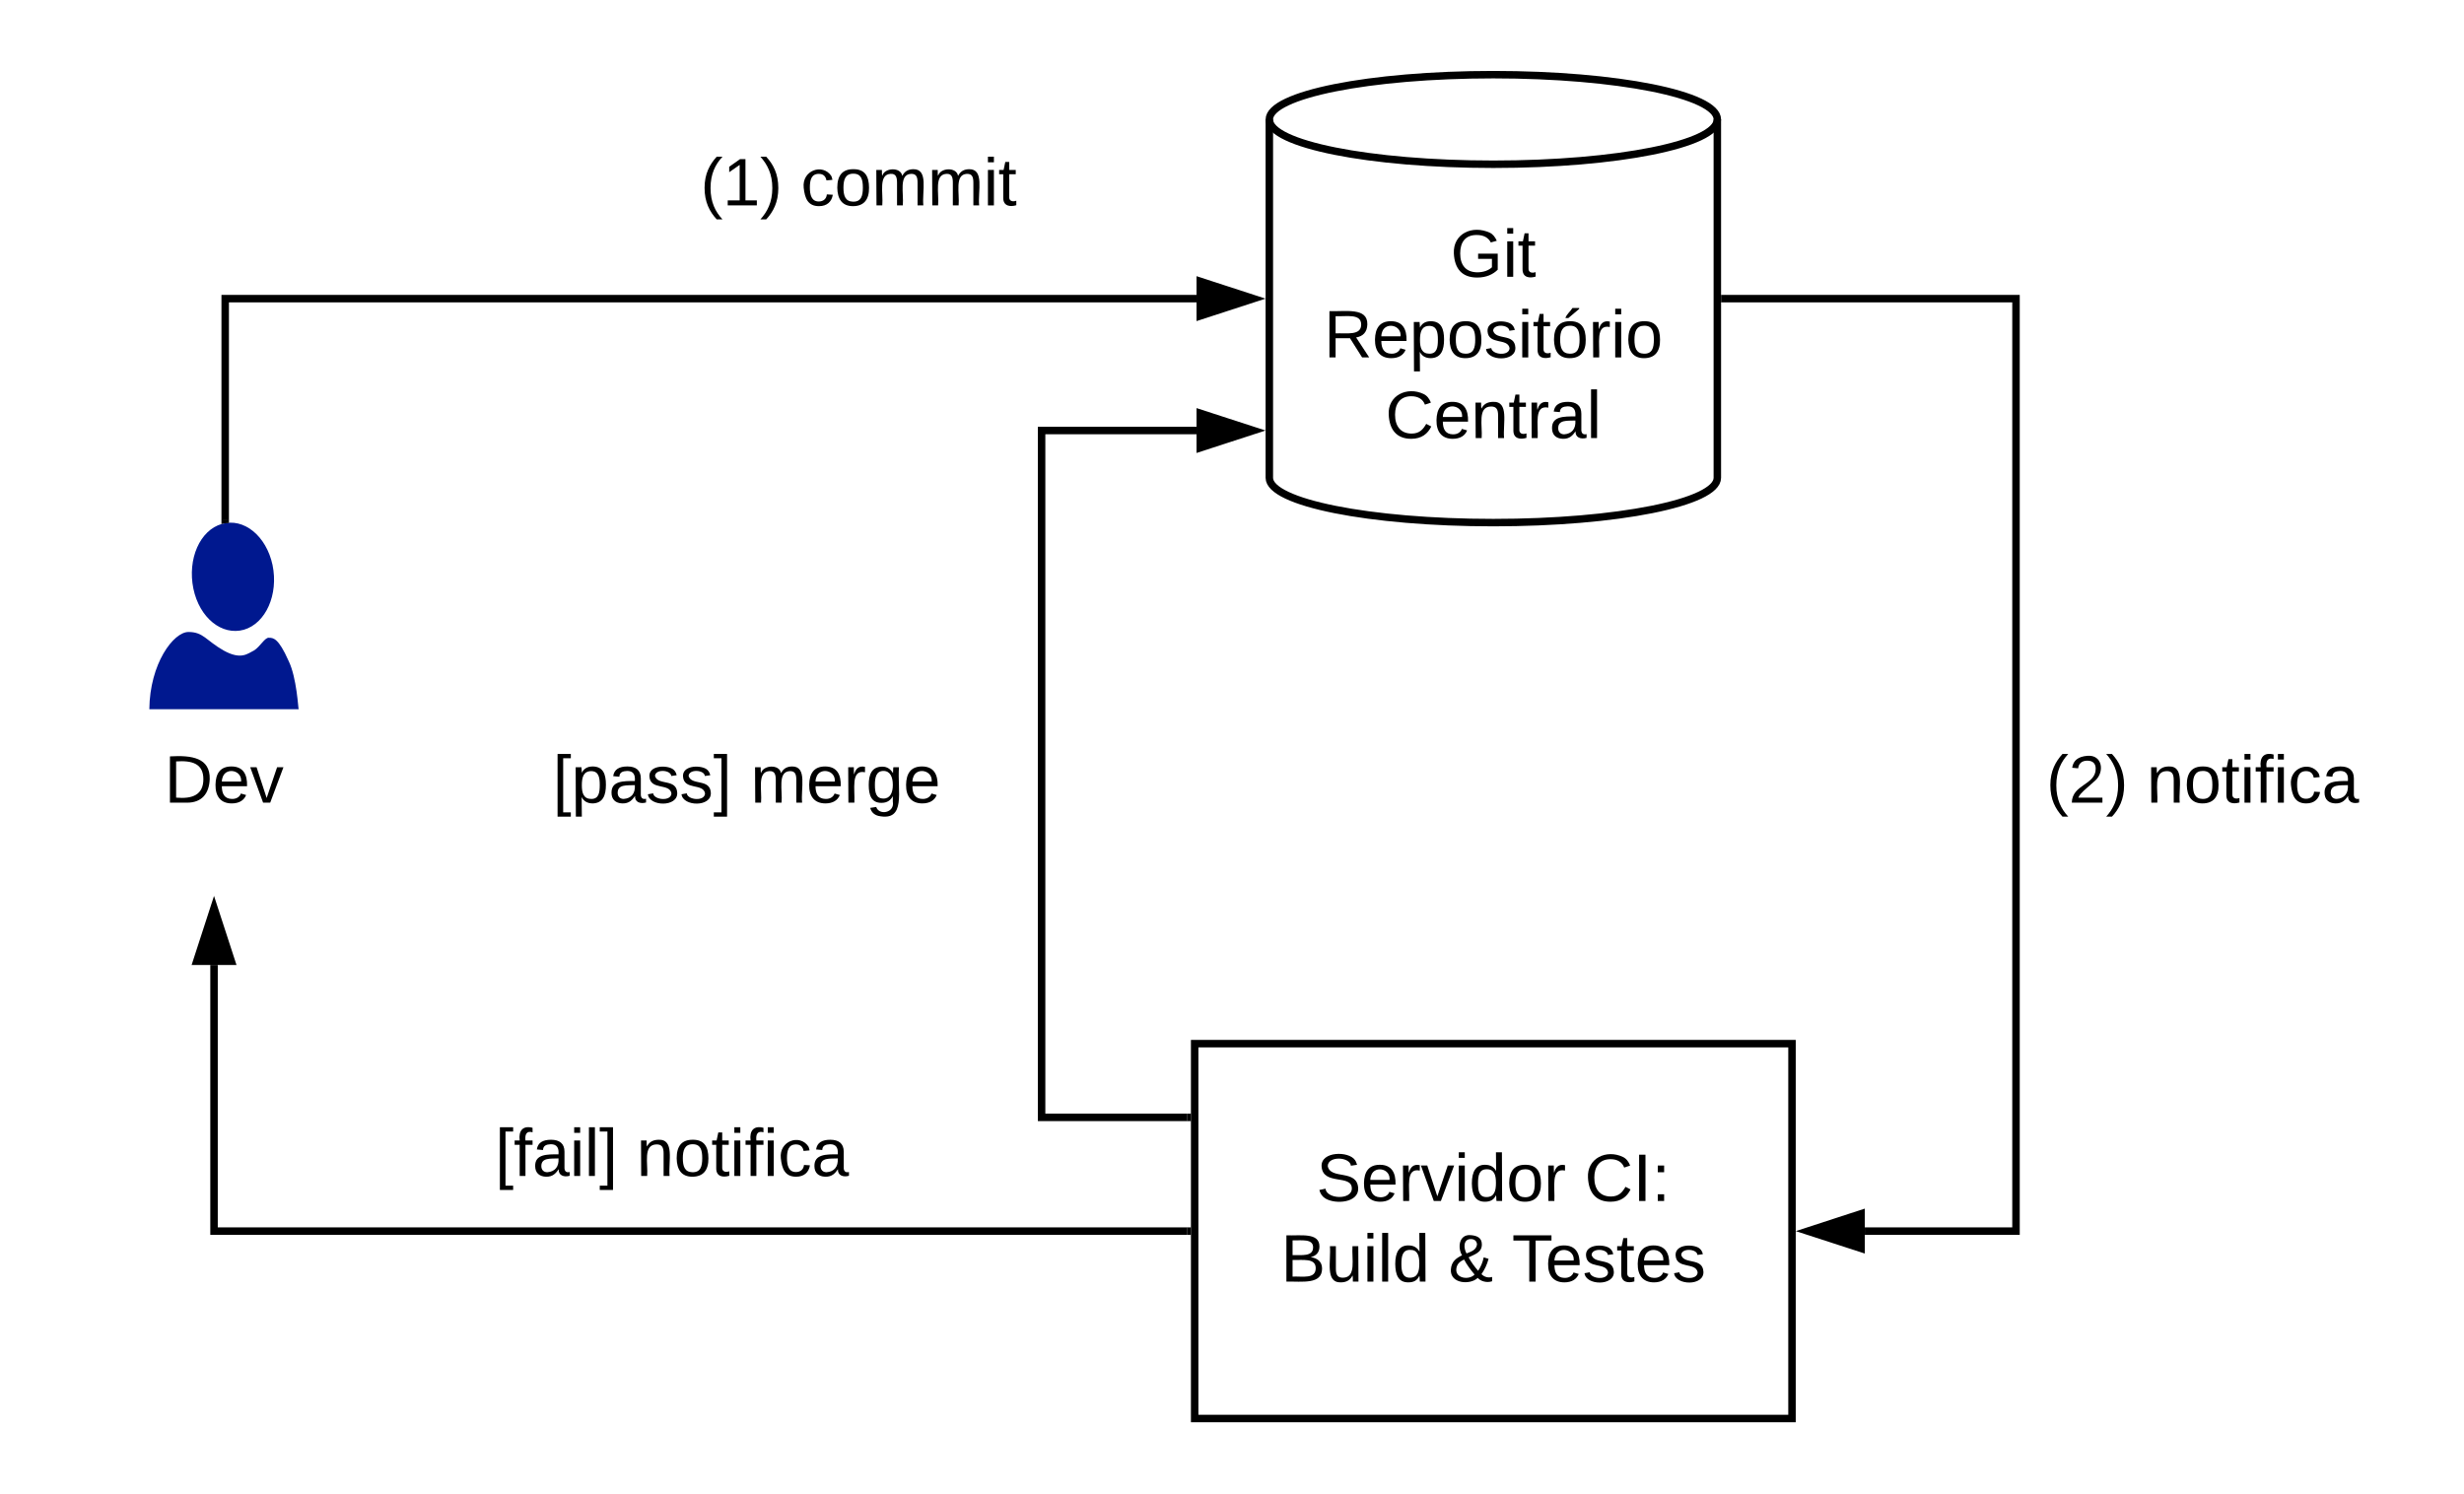
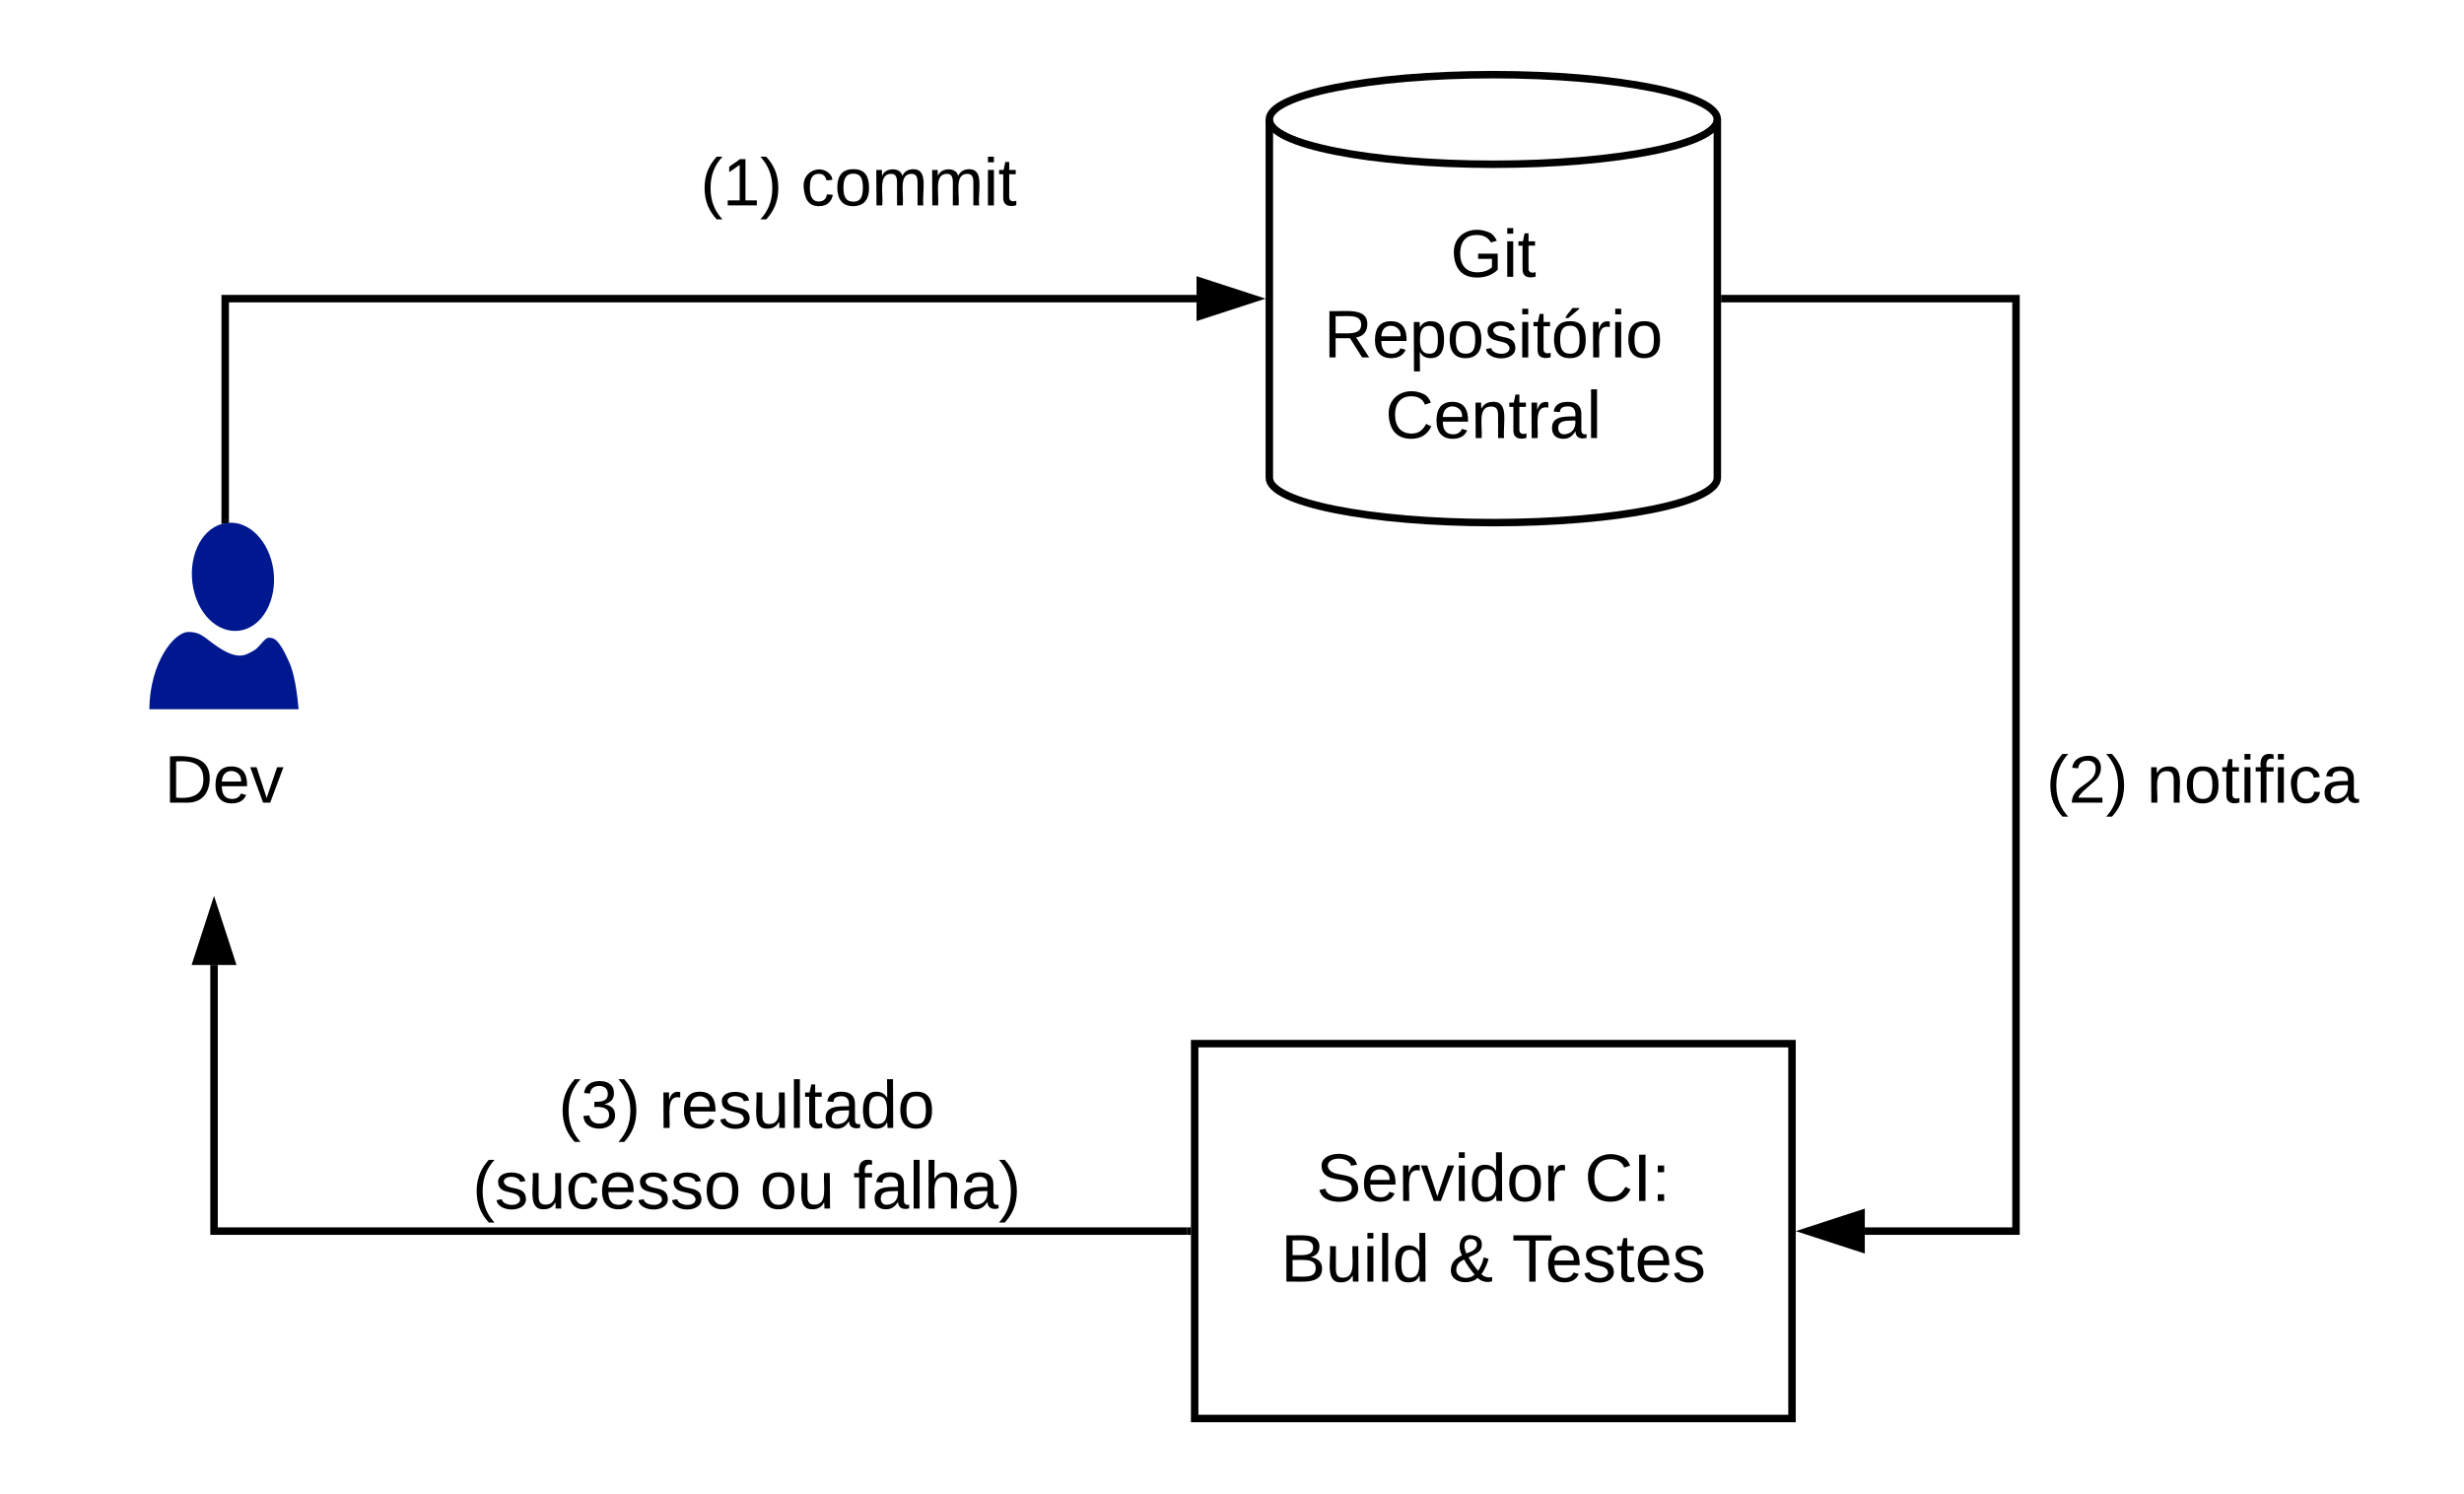
<svg xmlns="http://www.w3.org/2000/svg" xmlns:ns1="lucid" xmlns:xlink="http://www.w3.org/1999/xlink" width="660" height="400">
  <g transform="translate(-20 -80)" ns1:page-tab-id="0_0">
    <path d="M0 0h1870.4v1323.2H0z" fill="#fff" />
    <path d="M79.44 220.35c-5.88 1.65-9.28 9.4-7.64 17.35 1.64 7.85 7.64 12.65 13.52 11 5.88-1.7 9.32-9.45 7.68-17.35-1.68-7.8-7.68-12.7-13.56-11zM92.04 250.85c-1.08-.15-2.36 2.4-4 3.4-1.68.8-3.4 2.65-8.16 0-4.72-2.7-5.4-4.95-9.4-4.95S60.12 257.75 60 270h40c-.12 0-.48-8.45-2.72-13-2.68-6.05-4.08-6.15-5.24-6.15z" stroke="#000" stroke-opacity="0" fill="#00188f" />
    <path d="M40 260h80v60H40z" stroke="#000" stroke-opacity="0" stroke-width="2" fill="#fff" fill-opacity="0" />
    <use xlink:href="#a" transform="matrix(1,0,0,1,45,265) translate(19.025 30.025)" />
    <path d="M480 208c0 6.63-26.86 12-60 12s-60-5.37-60-12v-96c0-6.63 26.86-12 60-12s60 5.37 60 12z" stroke="#000" stroke-width="2" fill="#fff" />
    <path d="M480 112c0 6.63-26.86 12-60 12s-60-5.37-60-12" stroke="#000" stroke-width="2" fill="none" />
    <use xlink:href="#b" transform="matrix(1,0,0,1,365,129) translate(43.525 25.15)" />
    <use xlink:href="#c" transform="matrix(1,0,0,1,365,129) translate(9.6 46.75)" />
    <use xlink:href="#d" transform="matrix(1,0,0,1,365,129) translate(26.075 68.35)" />
    <path d="M80.32 219.18V160H340.5" stroke="#000" stroke-width="2" fill="none" />
    <path d="M81.32 220.1l-1.3.1-.58.15-.12.05v-1.25h2z" />
    <path d="M355.76 160l-14.26 4.64v-9.28z" stroke="#000" stroke-width="2" />
    <path d="M200 100h100v60H200z" stroke="#000" stroke-opacity="0" stroke-width="2" fill="#fff" fill-opacity="0" />
    <use xlink:href="#e" transform="matrix(1,0,0,1,205,105) translate(2.625 30.025)" />
    <use xlink:href="#f" transform="matrix(1,0,0,1,205,105) translate(29.525 30.025)" />
    <path d="M340 359.58h160V460H340z" stroke="#000" stroke-width="2" fill="#fff" />
    <use xlink:href="#g" transform="matrix(1,0,0,1,345,364.5796) translate(27.6 37.15)" />
    <use xlink:href="#h" transform="matrix(1,0,0,1,345,364.5796) translate(99.45 37.15)" />
    <use xlink:href="#i" transform="matrix(1,0,0,1,345,364.5796) translate(18.075 58.75)" />
    <use xlink:href="#j" transform="matrix(1,0,0,1,345,364.5796) translate(62.975 58.75)" />
    <use xlink:href="#k" transform="matrix(1,0,0,1,345,364.5796) translate(79.975 58.75)" />
    <path d="M560 260h100v60H560z" stroke="#000" stroke-opacity="0" stroke-width="2" fill="#fff" fill-opacity="0" />
    <use xlink:href="#l" transform="matrix(1,0,0,1,565,265) translate(3.1 30.025)" />
    <use xlink:href="#m" transform="matrix(1,0,0,1,565,265) translate(30 30.025)" />
    <path d="M338 409.8H77.33v-71.3" stroke="#000" stroke-width="2" fill="none" />
    <path d="M339 410.8h-1.03v-2H339z" />
    <path d="M77.33 323.24l4.64 14.26H72.7z" stroke="#000" stroke-width="2" />
-     <path d="M140 360h120v60H140z" stroke="#000" stroke-opacity="0" stroke-width="2" fill="#fff" fill-opacity="0" />
-     <use xlink:href="#n" transform="matrix(1,0,0,1,145,365) translate(7.6 30.025)" />
-     <use xlink:href="#m" transform="matrix(1,0,0,1,145,365) translate(45.5 30.025)" />
+     <path d="M140 352.6h160v74.8H140z" stroke="#000" stroke-opacity="0" stroke-width="2" fill="#fff" fill-opacity="0" />
+     <g>
+       <use xlink:href="#n" transform="matrix(1,0,0,1,145,357.6) translate(24.6 24.55625)" />
+       <use xlink:href="#o" transform="matrix(1,0,0,1,145,357.6) translate(51.5 24.55625)" />
+       <use xlink:href="#p" transform="matrix(1,0,0,1,145,357.6) translate(1.575 46.15625)" />
+       <use xlink:href="#q" transform="matrix(1,0,0,1,145,357.6) translate(78.525 46.15625)" />
+       <use xlink:href="#r" transform="matrix(1,0,0,1,145,357.6) translate(103.525 46.15625)" />
+     </g>
    <path d="M482 160h78v249.8h-40.5" stroke="#000" stroke-width="2" fill="none" />
    <path d="M482.03 161H481v-2h1.03z" />
    <path d="M504.24 409.8l14.26-4.65v9.28z" stroke="#000" stroke-width="2" />
-     <path d="M338 379.33h-39v-184h41.5" stroke="#000" stroke-width="2" fill="none" />
-     <path d="M339 380.33h-1.03v-2H339z" />
-     <path d="M355.76 195.33l-14.26 4.64v-9.27z" stroke="#000" stroke-width="2" />
-     <path d="M160 260h120v60H160z" stroke="#000" stroke-opacity="0" stroke-width="2" fill="#fff" fill-opacity="0" />
-     <g>
-       <use xlink:href="#o" transform="matrix(1,0,0,1,165,265) translate(3.05 30.025)" />
-       <use xlink:href="#p" transform="matrix(1,0,0,1,165,265) translate(56.05 30.025)" />
-     </g>
    <defs>
-       <path d="M30-248c118-7 216 8 213 122C240-48 200 0 122 0H30v-248zM63-27c89 8 146-16 146-99s-60-101-146-95v194" id="q" />
-       <path d="M100-194c63 0 86 42 84 106H49c0 40 14 67 53 68 26 1 43-12 49-29l28 8c-11 28-37 45-77 45C44 4 14-33 15-96c1-61 26-98 85-98zm52 81c6-60-76-77-97-28-3 7-6 17-6 28h103" id="r" />
-       <path d="M108 0H70L1-190h34L89-25l56-165h34" id="s" />
+       <path d="M30-248c118-7 216 8 213 122C240-48 200 0 122 0H30v-248zM63-27c89 8 146-16 146-99s-60-101-146-95v194" id="s" />
+       <path d="M100-194c63 0 86 42 84 106H49c0 40 14 67 53 68 26 1 43-12 49-29l28 8c-11 28-37 45-77 45C44 4 14-33 15-96c1-61 26-98 85-98zm52 81c6-60-76-77-97-28-3 7-6 17-6 28h103" id="t" />
+       <path d="M108 0H70L1-190h34L89-25l56-165h34" id="u" />
      <g id="a">
-         <use transform="matrix(0.05,0,0,0.05,0,0)" xlink:href="#q" />
-         <use transform="matrix(0.05,0,0,0.05,12.95,0)" xlink:href="#r" />
-         <use transform="matrix(0.05,0,0,0.05,22.95,0)" xlink:href="#s" />
-       </g>
-       <path d="M143 4C61 4 22-44 18-125c-5-107 100-154 193-111 17 8 29 25 37 43l-32 9c-13-25-37-40-76-40-61 0-88 39-88 99 0 61 29 100 91 101 35 0 62-11 79-27v-45h-74v-28h105v86C228-13 192 4 143 4" id="t" />
-       <path d="M24-231v-30h32v30H24zM24 0v-190h32V0H24" id="u" />
-       <path d="M59-47c-2 24 18 29 38 22v24C64 9 27 4 27-40v-127H5v-23h24l9-43h21v43h35v23H59v120" id="v" />
+         <use transform="matrix(0.05,0,0,0.05,0,0)" xlink:href="#s" />
+         <use transform="matrix(0.05,0,0,0.05,12.95,0)" xlink:href="#t" />
+         <use transform="matrix(0.05,0,0,0.05,22.95,0)" xlink:href="#u" />
+       </g>
+       <path d="M143 4C61 4 22-44 18-125c-5-107 100-154 193-111 17 8 29 25 37 43l-32 9c-13-25-37-40-76-40-61 0-88 39-88 99 0 61 29 100 91 101 35 0 62-11 79-27v-45h-74v-28h105v86C228-13 192 4 143 4" id="v" />
+       <path d="M24-231v-30h32v30H24zM24 0v-190h32V0H24" id="w" />
+       <path d="M59-47c-2 24 18 29 38 22v24C64 9 27 4 27-40v-127H5v-23h24l9-43h21v43h35v23H59v120" id="x" />
      <g id="b">
-         <use transform="matrix(0.05,0,0,0.05,0,0)" xlink:href="#t" />
-         <use transform="matrix(0.05,0,0,0.05,14,0)" xlink:href="#u" />
-         <use transform="matrix(0.05,0,0,0.05,17.95,0)" xlink:href="#v" />
-       </g>
-       <path d="M233-177c-1 41-23 64-60 70L243 0h-38l-65-103H63V0H30v-248c88 3 205-21 203 71zM63-129c60-2 137 13 137-47 0-61-80-42-137-45v92" id="w" />
-       <path d="M115-194c55 1 70 41 70 98S169 2 115 4C84 4 66-9 55-30l1 105H24l-1-265h31l2 30c10-21 28-34 59-34zm-8 174c40 0 45-34 45-75s-6-73-45-74c-42 0-51 32-51 76 0 43 10 73 51 73" id="x" />
-       <path d="M100-194c62-1 85 37 85 99 1 63-27 99-86 99S16-35 15-95c0-66 28-99 85-99zM99-20c44 1 53-31 53-75 0-43-8-75-51-75s-53 32-53 75 10 74 51 75" id="y" />
-       <path d="M135-143c-3-34-86-38-87 0 15 53 115 12 119 90S17 21 10-45l28-5c4 36 97 45 98 0-10-56-113-15-118-90-4-57 82-63 122-42 12 7 21 19 24 35" id="z" />
-       <path d="M100-194c62-1 85 37 85 99 1 63-27 99-86 99S16-35 15-95c0-66 28-99 85-99zM99-20c44 1 53-31 53-75 0-43-8-75-51-75s-53 32-53 75 10 74 51 75zM76-211c8-23 27-35 38-54h36v5l-58 49H76" id="A" />
-       <path d="M114-163C36-179 61-72 57 0H25l-1-190h30c1 12-1 29 2 39 6-27 23-49 58-41v29" id="B" />
+         <use transform="matrix(0.05,0,0,0.05,0,0)" xlink:href="#v" />
+         <use transform="matrix(0.05,0,0,0.05,14,0)" xlink:href="#w" />
+         <use transform="matrix(0.05,0,0,0.05,17.95,0)" xlink:href="#x" />
+       </g>
+       <path d="M233-177c-1 41-23 64-60 70L243 0h-38l-65-103H63V0H30v-248c88 3 205-21 203 71zM63-129c60-2 137 13 137-47 0-61-80-42-137-45v92" id="y" />
+       <path d="M115-194c55 1 70 41 70 98S169 2 115 4C84 4 66-9 55-30l1 105H24l-1-265h31l2 30c10-21 28-34 59-34zm-8 174c40 0 45-34 45-75s-6-73-45-74c-42 0-51 32-51 76 0 43 10 73 51 73" id="z" />
+       <path d="M100-194c62-1 85 37 85 99 1 63-27 99-86 99S16-35 15-95c0-66 28-99 85-99zM99-20c44 1 53-31 53-75 0-43-8-75-51-75s-53 32-53 75 10 74 51 75" id="A" />
+       <path d="M135-143c-3-34-86-38-87 0 15 53 115 12 119 90S17 21 10-45l28-5c4 36 97 45 98 0-10-56-113-15-118-90-4-57 82-63 122-42 12 7 21 19 24 35" id="B" />
+       <path d="M100-194c62-1 85 37 85 99 1 63-27 99-86 99S16-35 15-95c0-66 28-99 85-99zM99-20c44 1 53-31 53-75 0-43-8-75-51-75s-53 32-53 75 10 74 51 75zM76-211c8-23 27-35 38-54h36v5l-58 49H76" id="C" />
+       <path d="M114-163C36-179 61-72 57 0H25l-1-190h30c1 12-1 29 2 39 6-27 23-49 58-41v29" id="D" />
      <g id="c">
-         <use transform="matrix(0.05,0,0,0.05,0,0)" xlink:href="#w" />
-         <use transform="matrix(0.05,0,0,0.05,12.95,0)" xlink:href="#r" />
-         <use transform="matrix(0.05,0,0,0.05,22.95,0)" xlink:href="#x" />
-         <use transform="matrix(0.05,0,0,0.05,32.95,0)" xlink:href="#y" />
-         <use transform="matrix(0.05,0,0,0.05,42.95,0)" xlink:href="#z" />
-         <use transform="matrix(0.05,0,0,0.05,51.95,0)" xlink:href="#u" />
-         <use transform="matrix(0.05,0,0,0.05,55.9,0)" xlink:href="#v" />
-         <use transform="matrix(0.05,0,0,0.05,60.9,0)" xlink:href="#A" />
-         <use transform="matrix(0.05,0,0,0.05,70.9,0)" xlink:href="#B" />
-         <use transform="matrix(0.05,0,0,0.05,76.85,0)" xlink:href="#u" />
-         <use transform="matrix(0.05,0,0,0.05,80.8,0)" xlink:href="#y" />
-       </g>
-       <path d="M212-179c-10-28-35-45-73-45-59 0-87 40-87 99 0 60 29 101 89 101 43 0 62-24 78-52l27 14C228-24 195 4 139 4 59 4 22-46 18-125c-6-104 99-153 187-111 19 9 31 26 39 46" id="C" />
-       <path d="M117-194c89-4 53 116 60 194h-32v-121c0-31-8-49-39-48C34-167 62-67 57 0H25l-1-190h30c1 10-1 24 2 32 11-22 29-35 61-36" id="D" />
-       <path d="M141-36C126-15 110 5 73 4 37 3 15-17 15-53c-1-64 63-63 125-63 3-35-9-54-41-54-24 1-41 7-42 31l-33-3c5-37 33-52 76-52 45 0 72 20 72 64v82c-1 20 7 32 28 27v20c-31 9-61-2-59-35zM48-53c0 20 12 33 32 33 41-3 63-29 60-74-43 2-92-5-92 41" id="E" />
-       <path d="M24 0v-261h32V0H24" id="F" />
+         <use transform="matrix(0.05,0,0,0.05,0,0)" xlink:href="#y" />
+         <use transform="matrix(0.05,0,0,0.05,12.95,0)" xlink:href="#t" />
+         <use transform="matrix(0.05,0,0,0.05,22.95,0)" xlink:href="#z" />
+         <use transform="matrix(0.05,0,0,0.05,32.95,0)" xlink:href="#A" />
+         <use transform="matrix(0.05,0,0,0.05,42.95,0)" xlink:href="#B" />
+         <use transform="matrix(0.05,0,0,0.05,51.95,0)" xlink:href="#w" />
+         <use transform="matrix(0.05,0,0,0.05,55.9,0)" xlink:href="#x" />
+         <use transform="matrix(0.05,0,0,0.05,60.9,0)" xlink:href="#C" />
+         <use transform="matrix(0.05,0,0,0.05,70.9,0)" xlink:href="#D" />
+         <use transform="matrix(0.05,0,0,0.05,76.85,0)" xlink:href="#w" />
+         <use transform="matrix(0.05,0,0,0.05,80.8,0)" xlink:href="#A" />
+       </g>
+       <path d="M212-179c-10-28-35-45-73-45-59 0-87 40-87 99 0 60 29 101 89 101 43 0 62-24 78-52l27 14C228-24 195 4 139 4 59 4 22-46 18-125c-6-104 99-153 187-111 19 9 31 26 39 46" id="E" />
+       <path d="M117-194c89-4 53 116 60 194h-32v-121c0-31-8-49-39-48C34-167 62-67 57 0H25l-1-190h30c1 10-1 24 2 32 11-22 29-35 61-36" id="F" />
+       <path d="M141-36C126-15 110 5 73 4 37 3 15-17 15-53c-1-64 63-63 125-63 3-35-9-54-41-54-24 1-41 7-42 31l-33-3c5-37 33-52 76-52 45 0 72 20 72 64v82c-1 20 7 32 28 27v20c-31 9-61-2-59-35zM48-53c0 20 12 33 32 33 41-3 63-29 60-74-43 2-92-5-92 41" id="G" />
+       <path d="M24 0v-261h32V0H24" id="H" />
      <g id="d">
-         <use transform="matrix(0.05,0,0,0.05,0,0)" xlink:href="#C" />
-         <use transform="matrix(0.05,0,0,0.05,12.95,0)" xlink:href="#r" />
-         <use transform="matrix(0.05,0,0,0.05,22.95,0)" xlink:href="#D" />
-         <use transform="matrix(0.05,0,0,0.05,32.95,0)" xlink:href="#v" />
-         <use transform="matrix(0.05,0,0,0.05,37.95,0)" xlink:href="#B" />
-         <use transform="matrix(0.05,0,0,0.05,43.9,0)" xlink:href="#E" />
-         <use transform="matrix(0.05,0,0,0.05,53.9,0)" xlink:href="#F" />
-       </g>
-       <path d="M87 75C49 33 22-17 22-94c0-76 28-126 65-167h31c-38 41-64 92-64 168S80 34 118 75H87" id="G" />
-       <path d="M27 0v-27h64v-190l-56 39v-29l58-41h29v221h61V0H27" id="H" />
-       <path d="M33-261c38 41 65 92 65 168S71 34 33 75H2C39 34 66-17 66-93S39-220 2-261h31" id="I" />
+         <use transform="matrix(0.05,0,0,0.05,0,0)" xlink:href="#E" />
+         <use transform="matrix(0.05,0,0,0.05,12.95,0)" xlink:href="#t" />
+         <use transform="matrix(0.05,0,0,0.05,22.95,0)" xlink:href="#F" />
+         <use transform="matrix(0.05,0,0,0.05,32.95,0)" xlink:href="#x" />
+         <use transform="matrix(0.05,0,0,0.05,37.95,0)" xlink:href="#D" />
+         <use transform="matrix(0.05,0,0,0.05,43.9,0)" xlink:href="#G" />
+         <use transform="matrix(0.05,0,0,0.05,53.9,0)" xlink:href="#H" />
+       </g>
+       <path d="M87 75C49 33 22-17 22-94c0-76 28-126 65-167h31c-38 41-64 92-64 168S80 34 118 75H87" id="I" />
+       <path d="M27 0v-27h64v-190l-56 39v-29l58-41h29v221h61V0H27" id="J" />
+       <path d="M33-261c38 41 65 92 65 168S71 34 33 75H2C39 34 66-17 66-93S39-220 2-261h31" id="K" />
      <g id="e">
-         <use transform="matrix(0.05,0,0,0.05,0,0)" xlink:href="#G" />
-         <use transform="matrix(0.05,0,0,0.05,5.95,0)" xlink:href="#H" />
-         <use transform="matrix(0.05,0,0,0.05,15.95,0)" xlink:href="#I" />
-       </g>
-       <path d="M96-169c-40 0-48 33-48 73s9 75 48 75c24 0 41-14 43-38l32 2c-6 37-31 61-74 61-59 0-76-41-82-99-10-93 101-131 147-64 4 7 5 14 7 22l-32 3c-4-21-16-35-41-35" id="J" />
-       <path d="M210-169c-67 3-38 105-44 169h-31v-121c0-29-5-50-35-48C34-165 62-65 56 0H25l-1-190h30c1 10-1 24 2 32 10-44 99-50 107 0 11-21 27-35 58-36 85-2 47 119 55 194h-31v-121c0-29-5-49-35-48" id="K" />
+         <use transform="matrix(0.05,0,0,0.05,0,0)" xlink:href="#I" />
+         <use transform="matrix(0.05,0,0,0.05,5.95,0)" xlink:href="#J" />
+         <use transform="matrix(0.05,0,0,0.05,15.95,0)" xlink:href="#K" />
+       </g>
+       <path d="M96-169c-40 0-48 33-48 73s9 75 48 75c24 0 41-14 43-38l32 2c-6 37-31 61-74 61-59 0-76-41-82-99-10-93 101-131 147-64 4 7 5 14 7 22l-32 3c-4-21-16-35-41-35" id="L" />
+       <path d="M210-169c-67 3-38 105-44 169h-31v-121c0-29-5-50-35-48C34-165 62-65 56 0H25l-1-190h30c1 10-1 24 2 32 10-44 99-50 107 0 11-21 27-35 58-36 85-2 47 119 55 194h-31v-121c0-29-5-49-35-48" id="M" />
      <g id="f">
-         <use transform="matrix(0.05,0,0,0.05,0,0)" xlink:href="#J" />
-         <use transform="matrix(0.05,0,0,0.05,9,0)" xlink:href="#y" />
-         <use transform="matrix(0.05,0,0,0.05,19,0)" xlink:href="#K" />
-         <use transform="matrix(0.05,0,0,0.05,33.95,0)" xlink:href="#K" />
-         <use transform="matrix(0.05,0,0,0.05,48.9,0)" xlink:href="#u" />
-         <use transform="matrix(0.05,0,0,0.05,52.85,0)" xlink:href="#v" />
-       </g>
-       <path d="M185-189c-5-48-123-54-124 2 14 75 158 14 163 119 3 78-121 87-175 55-17-10-28-26-33-46l33-7c5 56 141 63 141-1 0-78-155-14-162-118-5-82 145-84 179-34 5 7 8 16 11 25" id="L" />
-       <path d="M85-194c31 0 48 13 60 33l-1-100h32l1 261h-30c-2-10 0-23-3-31C134-8 116 4 85 4 32 4 16-35 15-94c0-66 23-100 70-100zm9 24c-40 0-46 34-46 75 0 40 6 74 45 74 42 0 51-32 51-76 0-42-9-74-50-73" id="M" />
+         <use transform="matrix(0.05,0,0,0.05,0,0)" xlink:href="#L" />
+         <use transform="matrix(0.05,0,0,0.05,9,0)" xlink:href="#A" />
+         <use transform="matrix(0.05,0,0,0.05,19,0)" xlink:href="#M" />
+         <use transform="matrix(0.05,0,0,0.05,33.95,0)" xlink:href="#M" />
+         <use transform="matrix(0.05,0,0,0.05,48.9,0)" xlink:href="#w" />
+         <use transform="matrix(0.05,0,0,0.05,52.85,0)" xlink:href="#x" />
+       </g>
+       <path d="M185-189c-5-48-123-54-124 2 14 75 158 14 163 119 3 78-121 87-175 55-17-10-28-26-33-46l33-7c5 56 141 63 141-1 0-78-155-14-162-118-5-82 145-84 179-34 5 7 8 16 11 25" id="N" />
+       <path d="M85-194c31 0 48 13 60 33l-1-100h32l1 261h-30c-2-10 0-23-3-31C134-8 116 4 85 4 32 4 16-35 15-94c0-66 23-100 70-100zm9 24c-40 0-46 34-46 75 0 40 6 74 45 74 42 0 51-32 51-76 0-42-9-74-50-73" id="O" />
      <g id="g">
-         <use transform="matrix(0.05,0,0,0.05,0,0)" xlink:href="#L" />
-         <use transform="matrix(0.05,0,0,0.05,12,0)" xlink:href="#r" />
-         <use transform="matrix(0.05,0,0,0.05,22,0)" xlink:href="#B" />
-         <use transform="matrix(0.05,0,0,0.05,27.95,0)" xlink:href="#s" />
-         <use transform="matrix(0.05,0,0,0.05,36.95,0)" xlink:href="#u" />
-         <use transform="matrix(0.05,0,0,0.05,40.9,0)" xlink:href="#M" />
-         <use transform="matrix(0.05,0,0,0.05,50.9,0)" xlink:href="#y" />
-         <use transform="matrix(0.05,0,0,0.05,60.9,0)" xlink:href="#B" />
-       </g>
-       <path d="M33 0v-248h34V0H33" id="N" />
-       <path d="M33-154v-36h34v36H33zM33 0v-36h34V0H33" id="O" />
+         <use transform="matrix(0.05,0,0,0.05,0,0)" xlink:href="#N" />
+         <use transform="matrix(0.05,0,0,0.05,12,0)" xlink:href="#t" />
+         <use transform="matrix(0.05,0,0,0.05,22,0)" xlink:href="#D" />
+         <use transform="matrix(0.05,0,0,0.05,27.95,0)" xlink:href="#u" />
+         <use transform="matrix(0.05,0,0,0.05,36.95,0)" xlink:href="#w" />
+         <use transform="matrix(0.05,0,0,0.05,40.9,0)" xlink:href="#O" />
+         <use transform="matrix(0.05,0,0,0.05,50.9,0)" xlink:href="#A" />
+         <use transform="matrix(0.05,0,0,0.05,60.9,0)" xlink:href="#D" />
+       </g>
+       <path d="M33 0v-248h34V0H33" id="P" />
+       <path d="M33-154v-36h34v36H33zM33 0v-36h34V0H33" id="Q" />
      <g id="h">
-         <use transform="matrix(0.05,0,0,0.05,0,0)" xlink:href="#C" />
-         <use transform="matrix(0.05,0,0,0.05,12.95,0)" xlink:href="#N" />
-         <use transform="matrix(0.05,0,0,0.05,17.95,0)" xlink:href="#O" />
-       </g>
-       <path d="M160-131c35 5 61 23 61 61C221 17 115-2 30 0v-248c76 3 177-17 177 60 0 33-19 50-47 57zm-97-11c50-1 110 9 110-42 0-47-63-36-110-37v79zm0 115c55-2 124 14 124-45 0-56-70-42-124-44v89" id="P" />
-       <path d="M84 4C-5 8 30-112 23-190h32v120c0 31 7 50 39 49 72-2 45-101 50-169h31l1 190h-30c-1-10 1-25-2-33-11 22-28 36-60 37" id="Q" />
+         <use transform="matrix(0.05,0,0,0.05,0,0)" xlink:href="#E" />
+         <use transform="matrix(0.05,0,0,0.05,12.95,0)" xlink:href="#P" />
+         <use transform="matrix(0.05,0,0,0.05,17.95,0)" xlink:href="#Q" />
+       </g>
+       <path d="M160-131c35 5 61 23 61 61C221 17 115-2 30 0v-248c76 3 177-17 177 60 0 33-19 50-47 57zm-97-11c50-1 110 9 110-42 0-47-63-36-110-37v79zm0 115c55-2 124 14 124-45 0-56-70-42-124-44v89" id="R" />
+       <path d="M84 4C-5 8 30-112 23-190h32v120c0 31 7 50 39 49 72-2 45-101 50-169h31l1 190h-30c-1-10 1-25-2-33-11 22-28 36-60 37" id="S" />
      <g id="i">
-         <use transform="matrix(0.05,0,0,0.05,0,0)" xlink:href="#P" />
-         <use transform="matrix(0.05,0,0,0.05,12,0)" xlink:href="#Q" />
-         <use transform="matrix(0.05,0,0,0.05,22,0)" xlink:href="#u" />
-         <use transform="matrix(0.05,0,0,0.05,25.95,0)" xlink:href="#F" />
-         <use transform="matrix(0.05,0,0,0.05,29.9,0)" xlink:href="#M" />
-       </g>
-       <path d="M234-2c-28 10-62 0-77-18C117 19 8 12 13-65c3-43 29-61 60-76-25-40-17-114 47-108 35 3 59 15 59 50 0 44-40 53-71 69 14 26 32 50 51 72 14-21 24-43 30-72l26 8c-9 33-21 57-38 82 13 13 33 22 57 15v23zM97-151c25-10 52-18 56-48-1-18-13-29-33-29-42 0-39 50-23 77zM42-66c-3 51 71 58 98 28-20-24-41-51-56-80-23 10-40 24-42 52" id="R" />
-       <use transform="matrix(0.05,0,0,0.05,0,0)" xlink:href="#R" id="j" />
-       <path d="M127-220V0H93v-220H8v-28h204v28h-85" id="S" />
+         <use transform="matrix(0.05,0,0,0.05,0,0)" xlink:href="#R" />
+         <use transform="matrix(0.05,0,0,0.05,12,0)" xlink:href="#S" />
+         <use transform="matrix(0.05,0,0,0.05,22,0)" xlink:href="#w" />
+         <use transform="matrix(0.05,0,0,0.05,25.95,0)" xlink:href="#H" />
+         <use transform="matrix(0.05,0,0,0.05,29.9,0)" xlink:href="#O" />
+       </g>
+       <path d="M234-2c-28 10-62 0-77-18C117 19 8 12 13-65c3-43 29-61 60-76-25-40-17-114 47-108 35 3 59 15 59 50 0 44-40 53-71 69 14 26 32 50 51 72 14-21 24-43 30-72l26 8c-9 33-21 57-38 82 13 13 33 22 57 15v23zM97-151c25-10 52-18 56-48-1-18-13-29-33-29-42 0-39 50-23 77zM42-66c-3 51 71 58 98 28-20-24-41-51-56-80-23 10-40 24-42 52" id="T" />
+       <use transform="matrix(0.05,0,0,0.05,0,0)" xlink:href="#T" id="j" />
+       <path d="M127-220V0H93v-220H8v-28h204v28h-85" id="U" />
      <g id="k">
-         <use transform="matrix(0.05,0,0,0.05,0,0)" xlink:href="#S" />
-         <use transform="matrix(0.05,0,0,0.05,8.95,0)" xlink:href="#r" />
-         <use transform="matrix(0.05,0,0,0.05,18.95,0)" xlink:href="#z" />
-         <use transform="matrix(0.05,0,0,0.05,27.95,0)" xlink:href="#v" />
-         <use transform="matrix(0.05,0,0,0.05,32.95,0)" xlink:href="#r" />
-         <use transform="matrix(0.05,0,0,0.05,42.95,0)" xlink:href="#z" />
-       </g>
-       <path d="M101-251c82-7 93 87 43 132L82-64C71-53 59-42 53-27h129V0H18c2-99 128-94 128-182 0-28-16-43-45-43s-46 15-49 41l-32-3c6-41 34-60 81-64" id="T" />
+         <use transform="matrix(0.05,0,0,0.05,0,0)" xlink:href="#U" />
+         <use transform="matrix(0.05,0,0,0.05,8.95,0)" xlink:href="#t" />
+         <use transform="matrix(0.05,0,0,0.05,18.95,0)" xlink:href="#B" />
+         <use transform="matrix(0.05,0,0,0.05,27.95,0)" xlink:href="#x" />
+         <use transform="matrix(0.05,0,0,0.05,32.95,0)" xlink:href="#t" />
+         <use transform="matrix(0.05,0,0,0.05,42.95,0)" xlink:href="#B" />
+       </g>
+       <path d="M101-251c82-7 93 87 43 132L82-64C71-53 59-42 53-27h129V0H18c2-99 128-94 128-182 0-28-16-43-45-43s-46 15-49 41l-32-3c6-41 34-60 81-64" id="V" />
      <g id="l">
-         <use transform="matrix(0.05,0,0,0.05,0,0)" xlink:href="#G" />
-         <use transform="matrix(0.05,0,0,0.05,5.95,0)" xlink:href="#T" />
-         <use transform="matrix(0.05,0,0,0.05,15.95,0)" xlink:href="#I" />
-       </g>
-       <path d="M101-234c-31-9-42 10-38 44h38v23H63V0H32v-167H5v-23h27c-7-52 17-82 69-68v24" id="U" />
+         <use transform="matrix(0.05,0,0,0.05,0,0)" xlink:href="#I" />
+         <use transform="matrix(0.05,0,0,0.05,5.95,0)" xlink:href="#V" />
+         <use transform="matrix(0.05,0,0,0.05,15.95,0)" xlink:href="#K" />
+       </g>
+       <path d="M101-234c-31-9-42 10-38 44h38v23H63V0H32v-167H5v-23h27c-7-52 17-82 69-68v24" id="W" />
      <g id="m">
+         <use transform="matrix(0.05,0,0,0.05,0,0)" xlink:href="#F" />
+         <use transform="matrix(0.05,0,0,0.05,10,0)" xlink:href="#A" />
+         <use transform="matrix(0.05,0,0,0.05,20,0)" xlink:href="#x" />
+         <use transform="matrix(0.05,0,0,0.05,25,0)" xlink:href="#w" />
+         <use transform="matrix(0.05,0,0,0.05,28.95,0)" xlink:href="#W" />
+         <use transform="matrix(0.05,0,0,0.05,33.95,0)" xlink:href="#w" />
+         <use transform="matrix(0.05,0,0,0.05,37.9,0)" xlink:href="#L" />
+         <use transform="matrix(0.05,0,0,0.05,46.9,0)" xlink:href="#G" />
+       </g>
+       <path d="M126-127c33 6 58 20 58 59 0 88-139 92-164 29-3-8-5-16-6-25l32-3c6 27 21 44 54 44 32 0 52-15 52-46 0-38-36-46-79-43v-28c39 1 72-4 72-42 0-27-17-43-46-43-28 0-47 15-49 41l-32-3c6-42 35-63 81-64 48-1 79 21 79 65 0 36-21 52-52 59" id="X" />
+       <g id="n">
+         <use transform="matrix(0.05,0,0,0.05,0,0)" xlink:href="#I" />
+         <use transform="matrix(0.05,0,0,0.05,5.95,0)" xlink:href="#X" />
+         <use transform="matrix(0.05,0,0,0.05,15.95,0)" xlink:href="#K" />
+       </g>
+       <g id="o">
        <use transform="matrix(0.05,0,0,0.05,0,0)" xlink:href="#D" />
-         <use transform="matrix(0.05,0,0,0.05,10,0)" xlink:href="#y" />
-         <use transform="matrix(0.05,0,0,0.05,20,0)" xlink:href="#v" />
-         <use transform="matrix(0.05,0,0,0.05,25,0)" xlink:href="#u" />
-         <use transform="matrix(0.05,0,0,0.05,28.95,0)" xlink:href="#U" />
-         <use transform="matrix(0.05,0,0,0.05,33.95,0)" xlink:href="#u" />
-         <use transform="matrix(0.05,0,0,0.05,37.9,0)" xlink:href="#J" />
-         <use transform="matrix(0.05,0,0,0.05,46.9,0)" xlink:href="#E" />
-       </g>
-       <path d="M26 75v-336h71v23H56V52h41v23H26" id="V" />
-       <path d="M3 75V52h41v-290H3v-23h71V75H3" id="W" />
-       <g id="n">
-         <use transform="matrix(0.05,0,0,0.05,0,0)" xlink:href="#V" />
-         <use transform="matrix(0.05,0,0,0.05,5,0)" xlink:href="#U" />
-         <use transform="matrix(0.05,0,0,0.05,10,0)" xlink:href="#E" />
-         <use transform="matrix(0.05,0,0,0.05,20,0)" xlink:href="#u" />
-         <use transform="matrix(0.05,0,0,0.05,23.95,0)" xlink:href="#F" />
-         <use transform="matrix(0.05,0,0,0.05,27.9,0)" xlink:href="#W" />
-       </g>
-       <g id="o">
-         <use transform="matrix(0.05,0,0,0.05,0,0)" xlink:href="#V" />
-         <use transform="matrix(0.05,0,0,0.05,5,0)" xlink:href="#x" />
-         <use transform="matrix(0.05,0,0,0.05,15,0)" xlink:href="#E" />
-         <use transform="matrix(0.05,0,0,0.05,25,0)" xlink:href="#z" />
-         <use transform="matrix(0.05,0,0,0.05,34,0)" xlink:href="#z" />
-         <use transform="matrix(0.05,0,0,0.05,43,0)" xlink:href="#W" />
-       </g>
-       <path d="M177-190C167-65 218 103 67 71c-23-6-38-20-44-43l32-5c15 47 100 32 89-28v-30C133-14 115 1 83 1 29 1 15-40 15-95c0-56 16-97 71-98 29-1 48 16 59 35 1-10 0-23 2-32h30zM94-22c36 0 50-32 50-73 0-42-14-75-50-75-39 0-46 34-46 75s6 73 46 73" id="X" />
+         <use transform="matrix(0.05,0,0,0.05,5.95,0)" xlink:href="#t" />
+         <use transform="matrix(0.05,0,0,0.05,15.95,0)" xlink:href="#B" />
+         <use transform="matrix(0.05,0,0,0.05,24.95,0)" xlink:href="#S" />
+         <use transform="matrix(0.05,0,0,0.05,34.95,0)" xlink:href="#H" />
+         <use transform="matrix(0.05,0,0,0.05,38.9,0)" xlink:href="#x" />
+         <use transform="matrix(0.05,0,0,0.05,43.9,0)" xlink:href="#G" />
+         <use transform="matrix(0.05,0,0,0.05,53.9,0)" xlink:href="#O" />
+         <use transform="matrix(0.05,0,0,0.05,63.9,0)" xlink:href="#A" />
+       </g>
      <g id="p">
-         <use transform="matrix(0.05,0,0,0.05,0,0)" xlink:href="#K" />
-         <use transform="matrix(0.05,0,0,0.05,14.95,0)" xlink:href="#r" />
-         <use transform="matrix(0.05,0,0,0.05,24.95,0)" xlink:href="#B" />
-         <use transform="matrix(0.05,0,0,0.05,30.9,0)" xlink:href="#X" />
-         <use transform="matrix(0.05,0,0,0.05,40.9,0)" xlink:href="#r" />
+         <use transform="matrix(0.05,0,0,0.05,0,0)" xlink:href="#I" />
+         <use transform="matrix(0.05,0,0,0.05,5.95,0)" xlink:href="#B" />
+         <use transform="matrix(0.05,0,0,0.05,14.95,0)" xlink:href="#S" />
+         <use transform="matrix(0.05,0,0,0.05,24.95,0)" xlink:href="#L" />
+         <use transform="matrix(0.05,0,0,0.05,33.95,0)" xlink:href="#t" />
+         <use transform="matrix(0.05,0,0,0.05,43.95,0)" xlink:href="#B" />
+         <use transform="matrix(0.05,0,0,0.05,52.95,0)" xlink:href="#B" />
+         <use transform="matrix(0.05,0,0,0.05,61.95,0)" xlink:href="#A" />
+       </g>
+       <g id="q">
+         <use transform="matrix(0.05,0,0,0.05,0,0)" xlink:href="#A" />
+         <use transform="matrix(0.05,0,0,0.05,10,0)" xlink:href="#S" />
+       </g>
+       <path d="M106-169C34-169 62-67 57 0H25v-261h32l-1 103c12-21 28-36 61-36 89 0 53 116 60 194h-32v-121c2-32-8-49-39-48" id="Y" />
+       <g id="r">
+         <use transform="matrix(0.05,0,0,0.05,0,0)" xlink:href="#W" />
+         <use transform="matrix(0.05,0,0,0.05,5,0)" xlink:href="#G" />
+         <use transform="matrix(0.05,0,0,0.05,15,0)" xlink:href="#H" />
+         <use transform="matrix(0.05,0,0,0.05,18.95,0)" xlink:href="#Y" />
+         <use transform="matrix(0.05,0,0,0.05,28.95,0)" xlink:href="#G" />
+         <use transform="matrix(0.05,0,0,0.05,38.95,0)" xlink:href="#K" />
      </g>
    </defs>
  </g>
</svg>
